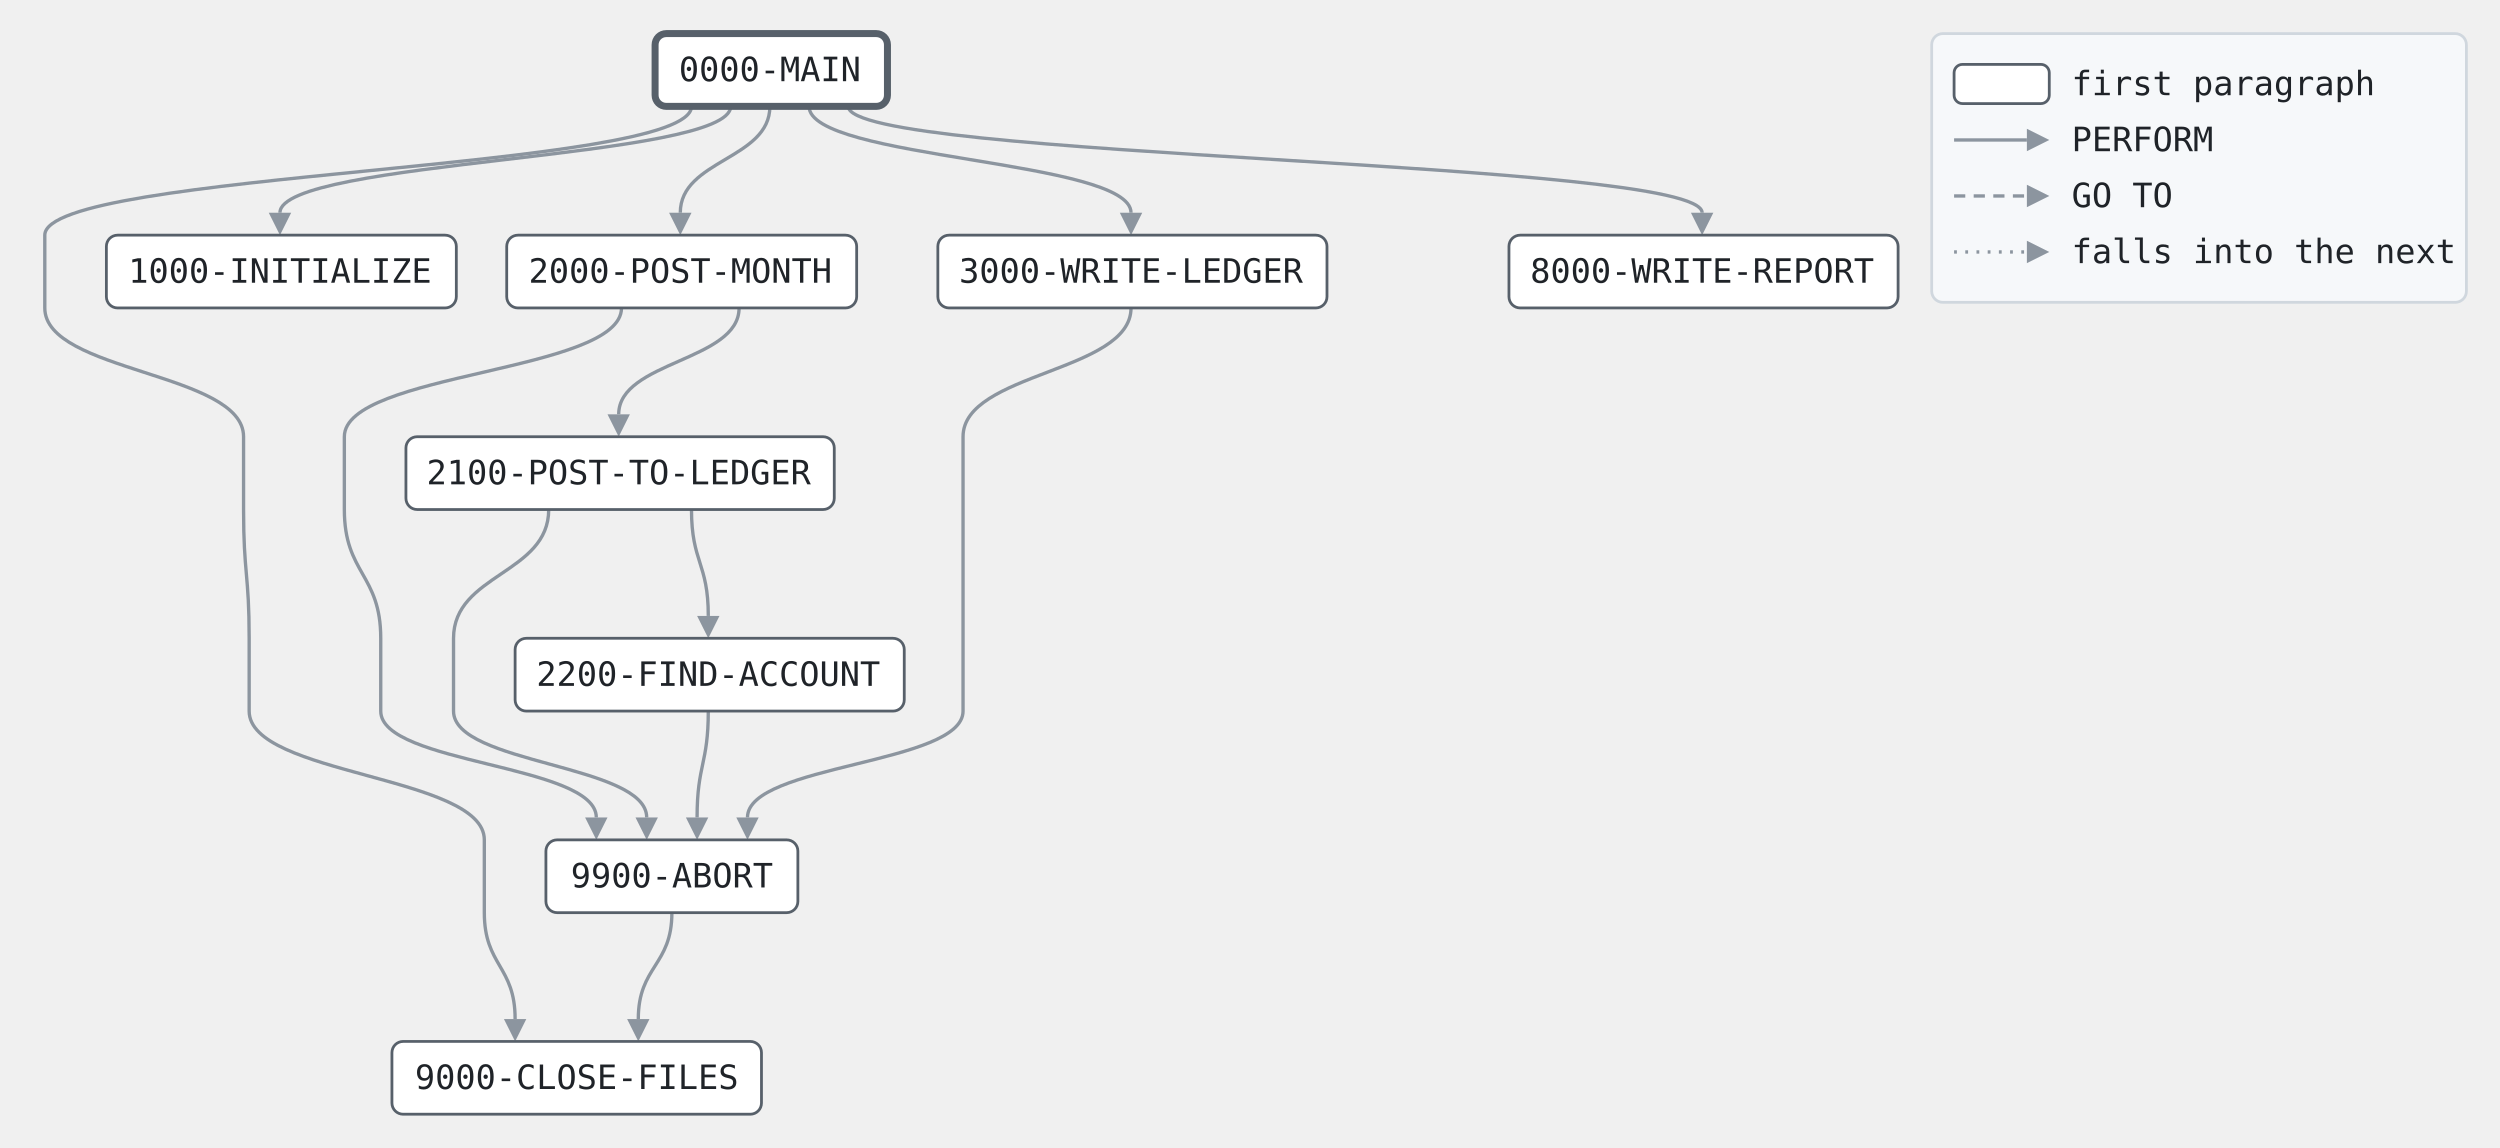
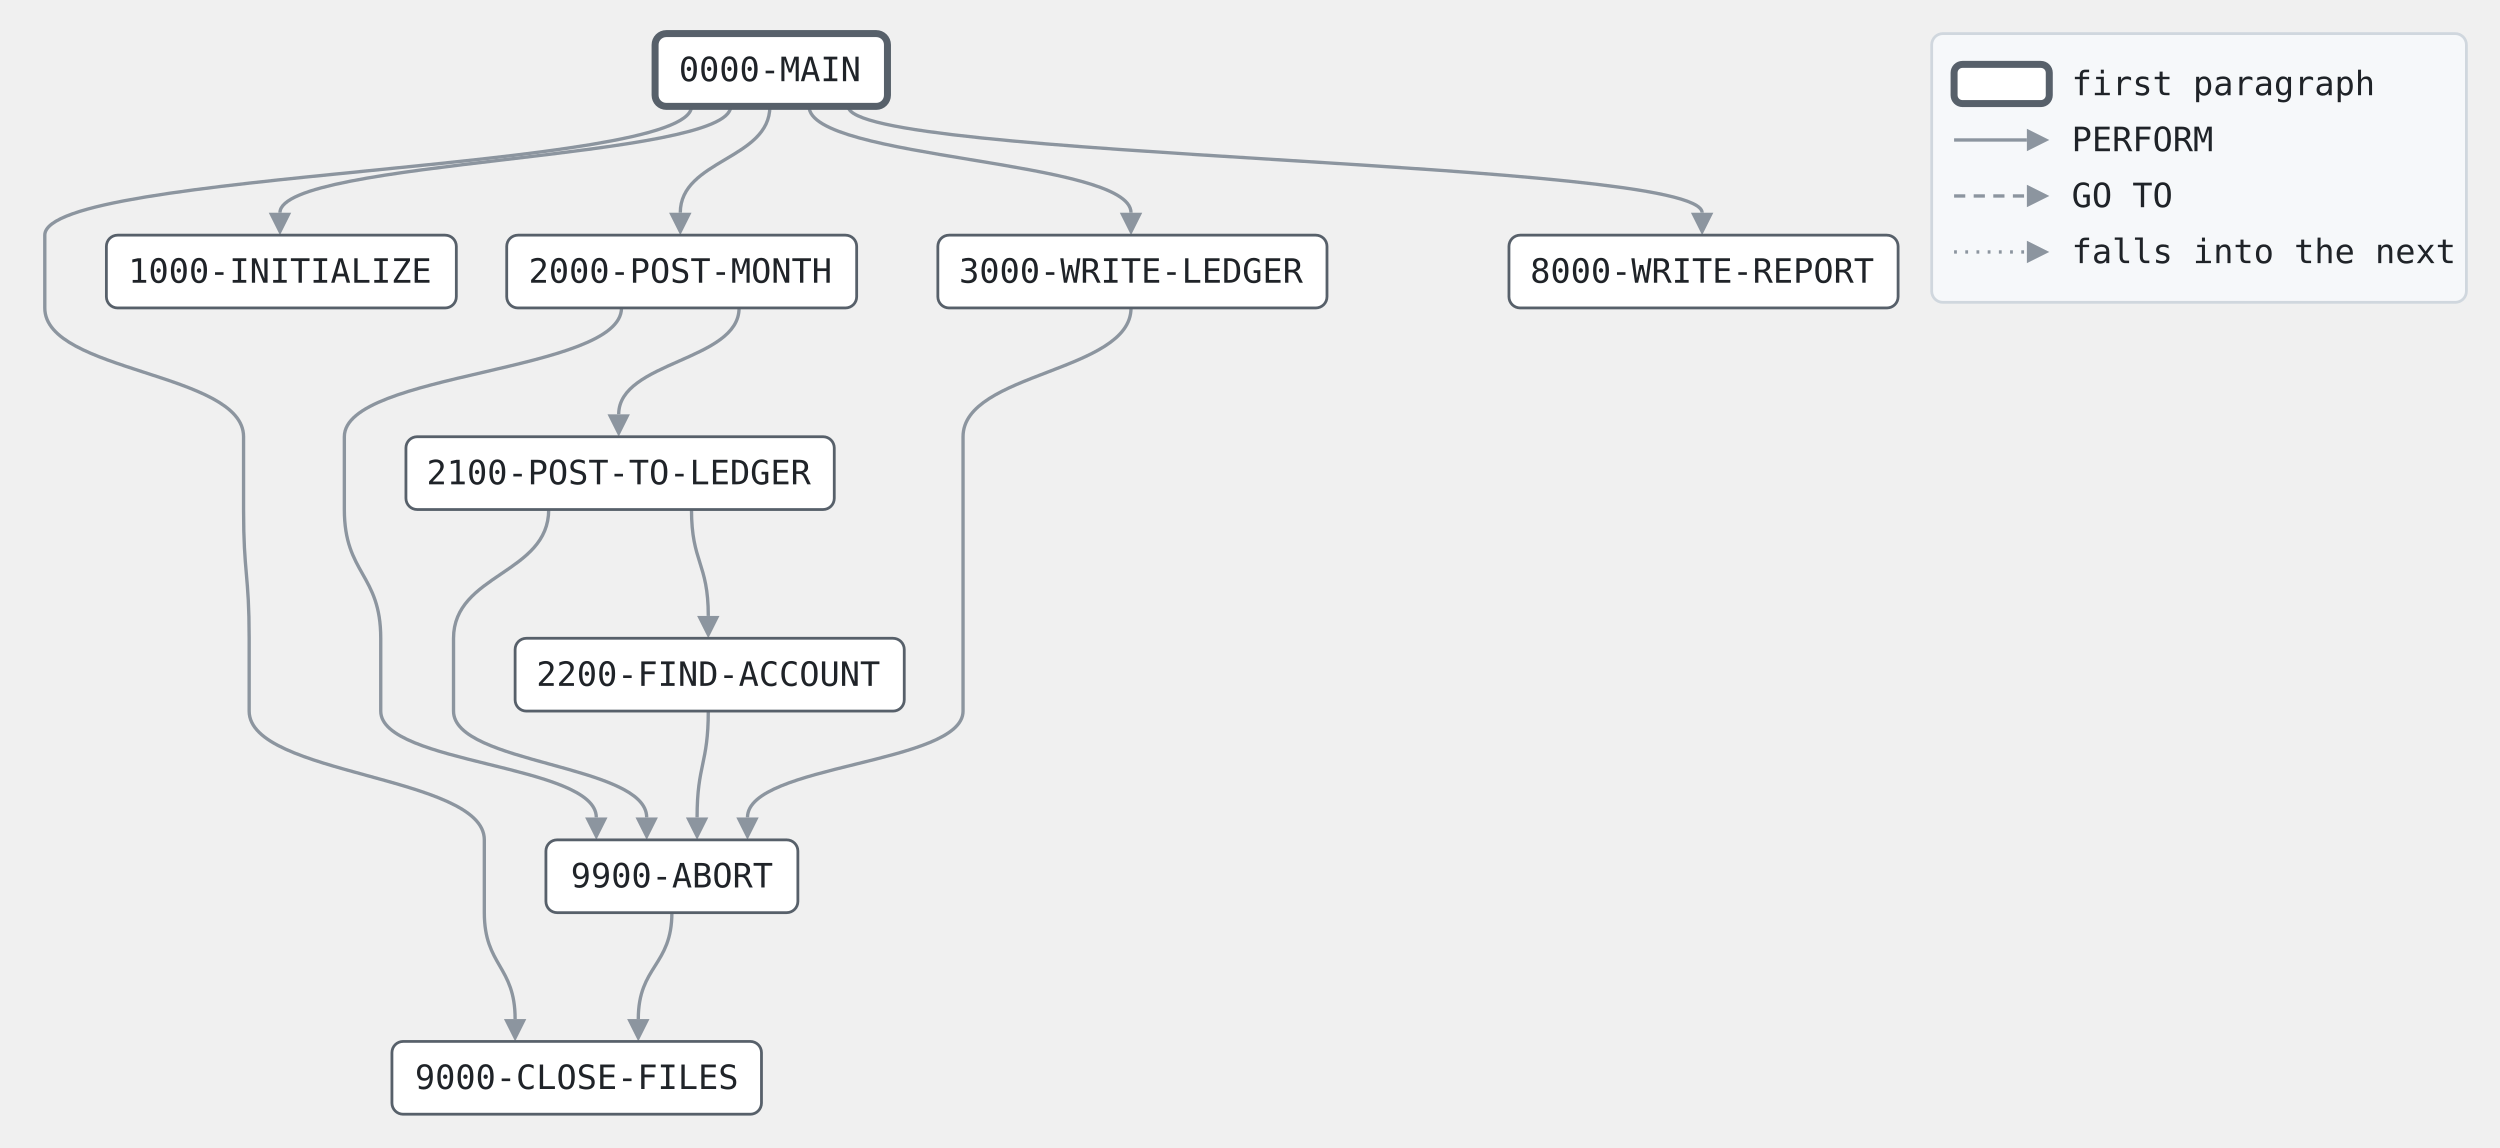
<svg xmlns="http://www.w3.org/2000/svg" width="893" height="410" viewBox="0 0 893 410" font-family="ui-monospace, SFMono-Regular, Menlo, Consolas, monospace" font-size="12">
  <style>
.box { fill: #ffffff; stroke: #57606a; stroke-width: 1 }
.box.emphasis { stroke-width: 2.5 }
.box.data { fill: #e8eef6; stroke: #8c959f }
.box.dashed { stroke-dasharray: 4 3 }
.label { fill: #1f2328 }
.label.first { font-weight: 600 }
.edge { fill: none; stroke: #8c959f; stroke-width: 1.2 }
.edge.dashed { stroke-dasharray: 4 3 }
.edge.dotted { stroke-dasharray: 1 3 }
.head { fill: #8c959f }
.legend { fill: #f6f8fa; stroke: #d0d7de }
.box.highlight { stroke: #c2410c; stroke-width: 2.5 }
.edge.highlight { stroke: #c2410c; stroke-width: 2 }
.head.highlight { fill: #c2410c }
@media (prefers-color-scheme: dark) {
  .box { fill: #161b22; stroke: #8b949e }
  .box.data { fill: #1f2a3a; stroke: #6e7681 }
  .label { fill: #e6edf3 }
  .edge { stroke: #6e7681 }
  .head { fill: #6e7681 }
  .legend { fill: #0d1117; stroke: #30363d }
  .box.highlight, .edge.highlight { stroke: #fb923c }
  .head.highlight { fill: #fb923c }
}
</style>
  <defs>
    <marker id="arrow" viewBox="0 0 8 8" refX="0" refY="4" markerUnits="userSpaceOnUse" markerWidth="8" markerHeight="8" orient="auto-start-reverse">
      <path class="head" d="M0,0 L8,4 L0,8 z" />
    </marker>
    <marker id="arrow-highlight" viewBox="0 0 8 8" refX="0" refY="4" markerUnits="userSpaceOnUse" markerWidth="8" markerHeight="8" orient="auto-start-reverse">
      <path class="head highlight" d="M0,0 L8,4 L0,8 z" />
    </marker>
  </defs>
  <path class="edge" d="M261,38 C261,57 100,57 100,76" marker-end="url(#arrow)" />
  <path class="edge" d="M275,38 C275,57 243,57 243,76" marker-end="url(#arrow)" />
  <path class="edge" d="M289,38 C289,57 404,57 404,76" marker-end="url(#arrow)" />
  <path class="edge" d="M303,38 C303,57 608,57 608,76" marker-end="url(#arrow)" />
  <path class="edge" d="M247,38 C247,61 16,61 16,84 L16,110 C16,133 87,133 87,156 L87,182 C87,205 89,205 89,228 L89,254 C89,277 173,277 173,300 L173,326 C173,345 184,345 184,364" marker-end="url(#arrow)" />
  <path class="edge" d="M264,110 C264,129 221,129 221,148" marker-end="url(#arrow)" />
  <path class="edge" d="M222,110 C222,133 123,133 123,156 L123,182 C123,205 136,205 136,228 L136,254 C136,273 213,273 213,292" marker-end="url(#arrow)" />
  <path class="edge" d="M196,182 C196,205 162,205 162,228 L162,254 C162,273 231,273 231,292" marker-end="url(#arrow)" />
  <path class="edge" d="M247,182 C247,201 253,201 253,220" marker-end="url(#arrow)" />
  <path class="edge" d="M253,254 C253,273 249,273 249,292" marker-end="url(#arrow)" />
  <path class="edge" d="M404,110 C404,133 344,133 344,156 L344,182 C344,205 344,205 344,228 L344,254 C344,273 267,273 267,292" marker-end="url(#arrow)" />
  <path class="edge" d="M240,326 C240,345 228,345 228,364" marker-end="url(#arrow)" />
  <a href="../../../pangaea/programs/GLSUM.cbl#L161">
    <rect class="box emphasis" x="234" y="12" width="83" height="26" rx="4" />
    <text class="label" x="275" y="29" text-anchor="middle">0000-MAIN</text>
  </a>
  <a href="../../../pangaea/programs/GLSUM.cbl#L178">
    <rect class="box" x="38" y="84" width="125" height="26" rx="4" />
    <text class="label" x="100" y="101" text-anchor="middle">1000-INITIALIZE</text>
  </a>
  <a href="../../../pangaea/programs/GLSUM.cbl#L205">
    <rect class="box" x="181" y="84" width="125" height="26" rx="4" />
    <text class="label" x="243" y="101" text-anchor="middle">2000-POST-MONTH</text>
  </a>
  <a href="../../../pangaea/programs/GLSUM.cbl#L224">
    <rect class="box" x="145" y="156" width="153" height="26" rx="4" />
    <text class="label" x="221" y="173" text-anchor="middle">2100-POST-TO-LEDGER</text>
  </a>
  <a href="../../../pangaea/programs/GLSUM.cbl#L251">
    <rect class="box" x="184" y="228" width="139" height="26" rx="4" />
    <text class="label" x="253" y="245" text-anchor="middle">2200-FIND-ACCOUNT</text>
  </a>
  <a href="../../../pangaea/programs/GLSUM.cbl#L263">
    <rect class="box" x="335" y="84" width="139" height="26" rx="4" />
    <text class="label" x="404" y="101" text-anchor="middle">3000-WRITE-LEDGER</text>
  </a>
  <a href="../../../pangaea/programs/GLSUM.cbl#L291">
    <rect class="box" x="539" y="84" width="139" height="26" rx="4" />
    <text class="label" x="608" y="101" text-anchor="middle">8000-WRITE-REPORT</text>
  </a>
  <a href="../../../pangaea/programs/GLSUM.cbl#L344">
    <rect class="box" x="140" y="372" width="132" height="26" rx="4" />
    <text class="label" x="206" y="389" text-anchor="middle">9000-CLOSE-FILES</text>
  </a>
  <a href="../../../pangaea/programs/GLSUM.cbl#L348">
    <rect class="box" x="195" y="300" width="90" height="26" rx="4" />
    <text class="label" x="240" y="317" text-anchor="middle">9900-ABORT</text>
  </a>
  <g class="legend-keys">
    <rect class="legend" x="690" y="12" width="191" height="96" rx="4" />
-     <rect class="box" x="698" y="23" width="34" height="14" rx="3" />
+     <rect class="box emphasis" x="698" y="23" width="34" height="14" rx="3" />
    <text class="label" x="740" y="34">first paragraph</text>
    <path class="edge" d="M698,50 L724,50" marker-end="url(#arrow)" />
    <text class="label" x="740" y="54">PERFORM</text>
    <path class="edge dashed" d="M698,70 L724,70" marker-end="url(#arrow)" />
    <text class="label" x="740" y="74">GO TO</text>
    <path class="edge dotted" d="M698,90 L724,90" marker-end="url(#arrow)" />
    <text class="label" x="740" y="94">falls into the next</text>
  </g>
</svg>
